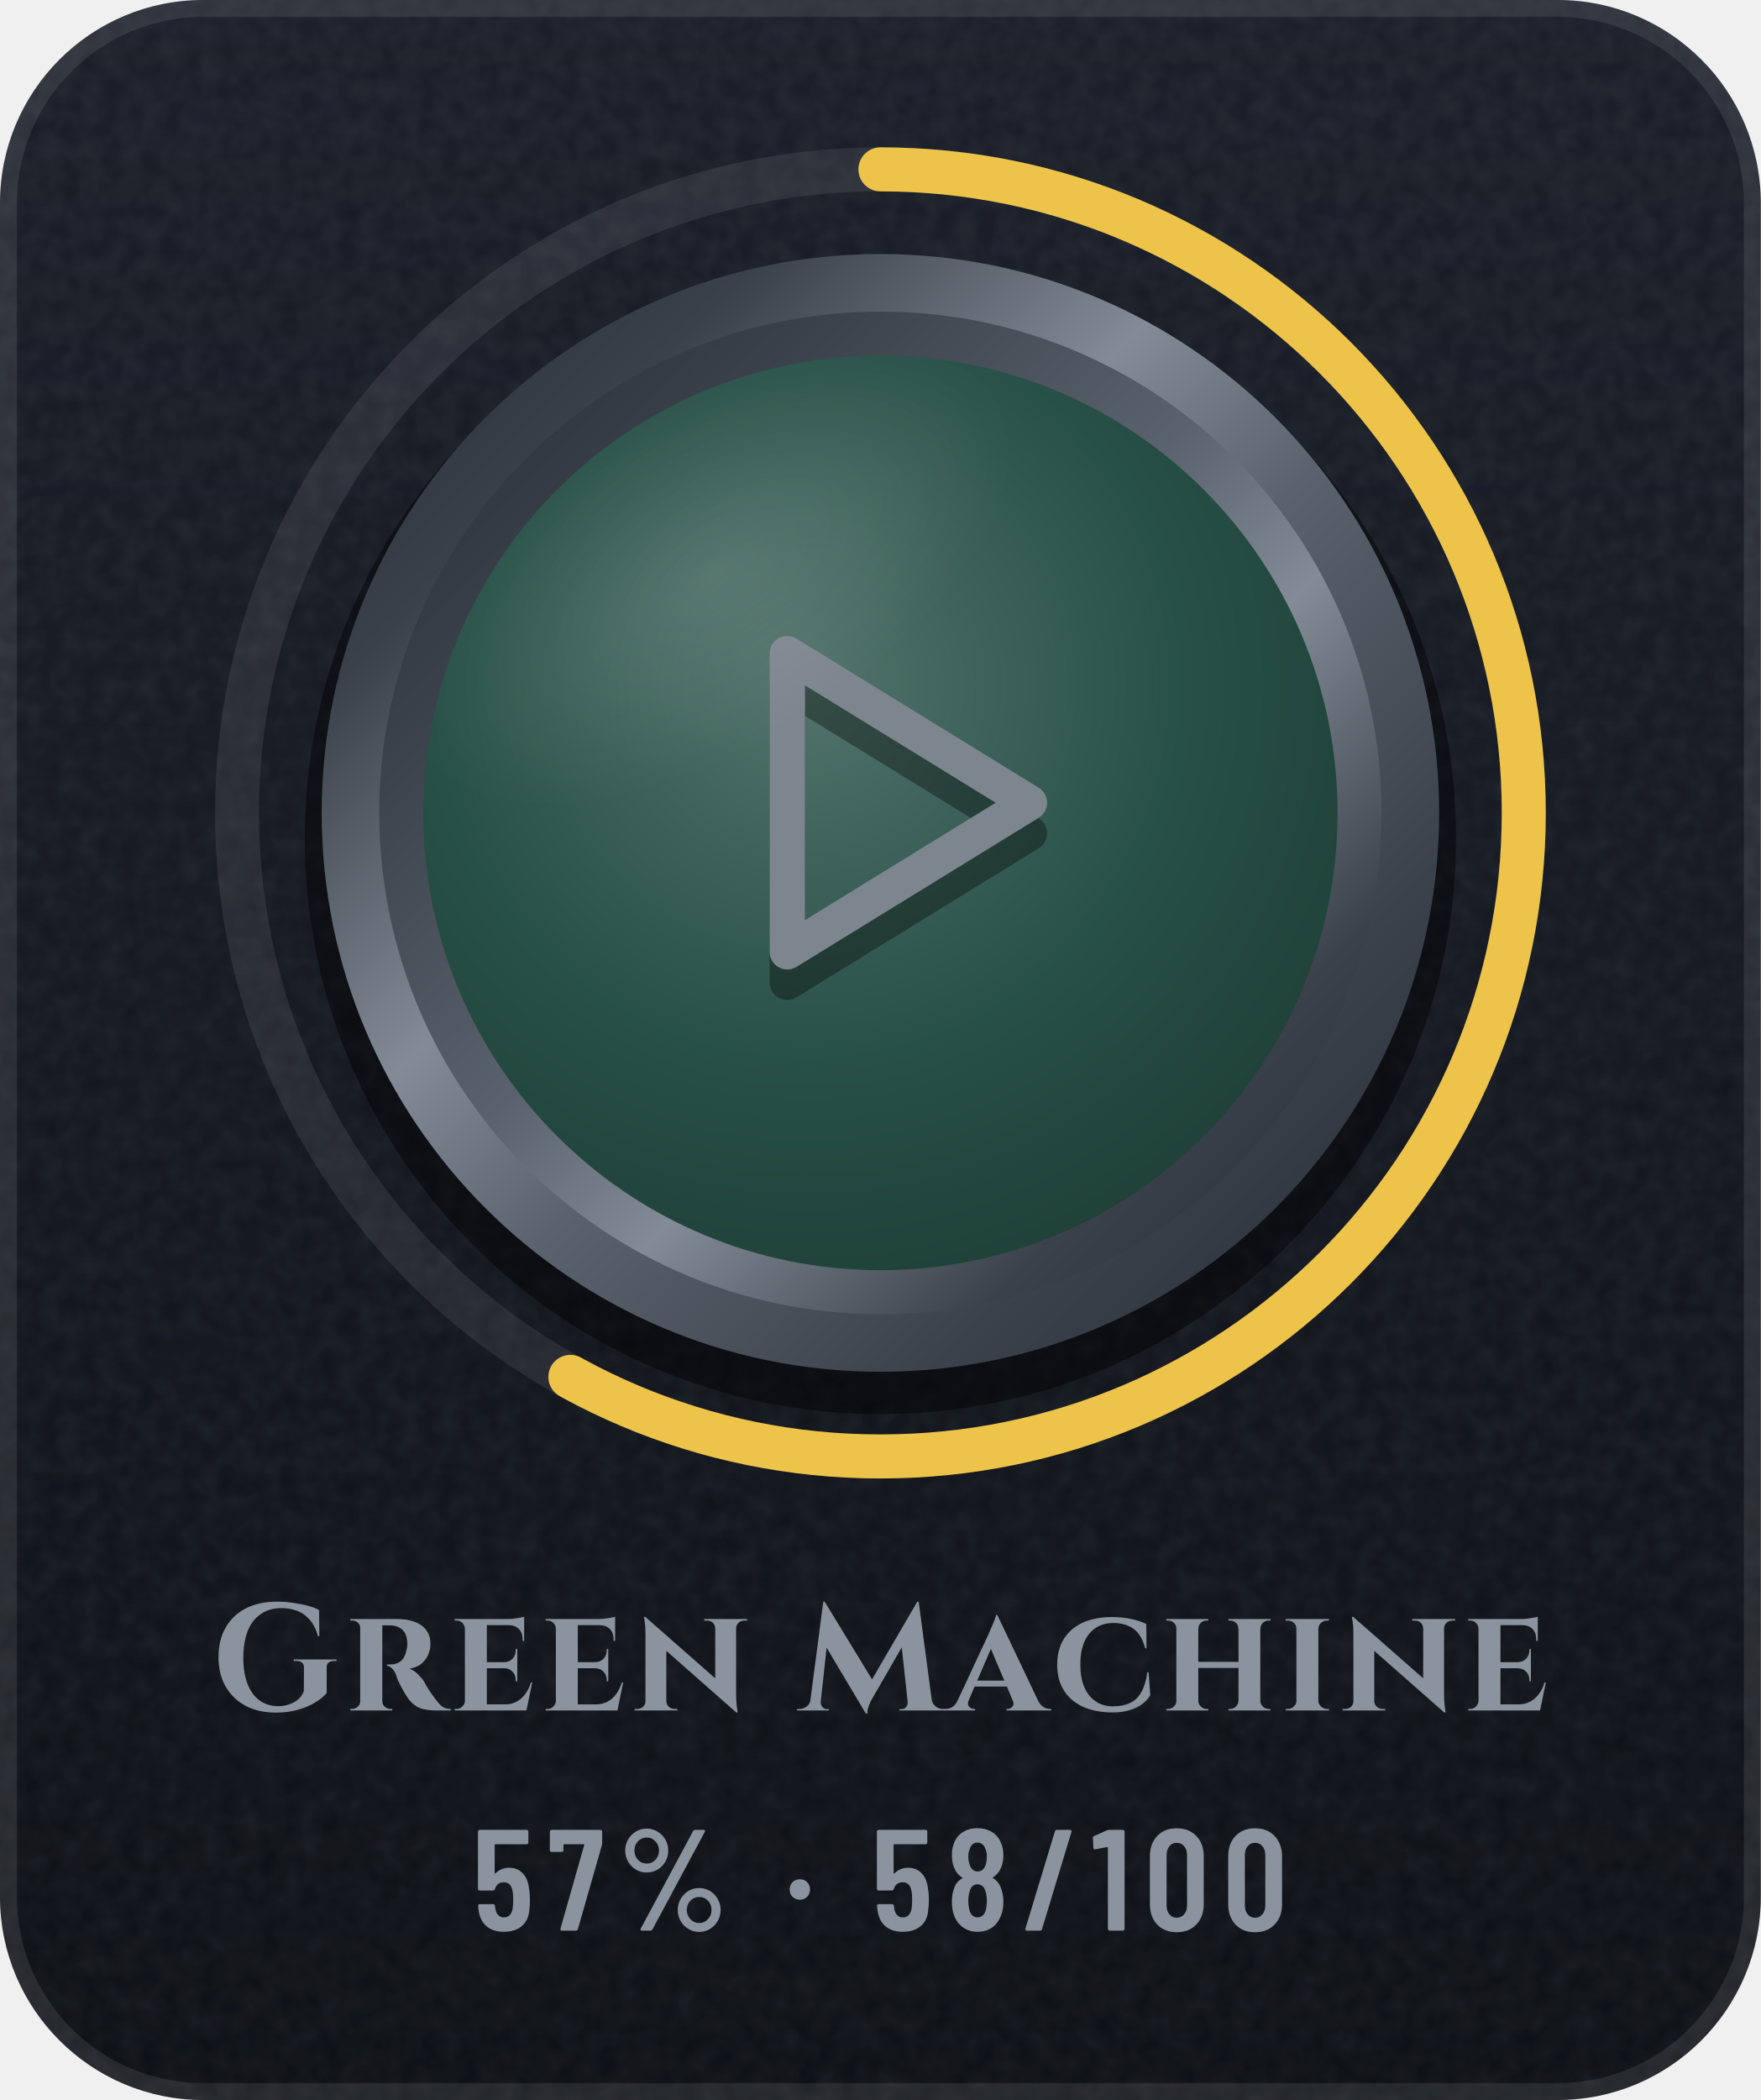
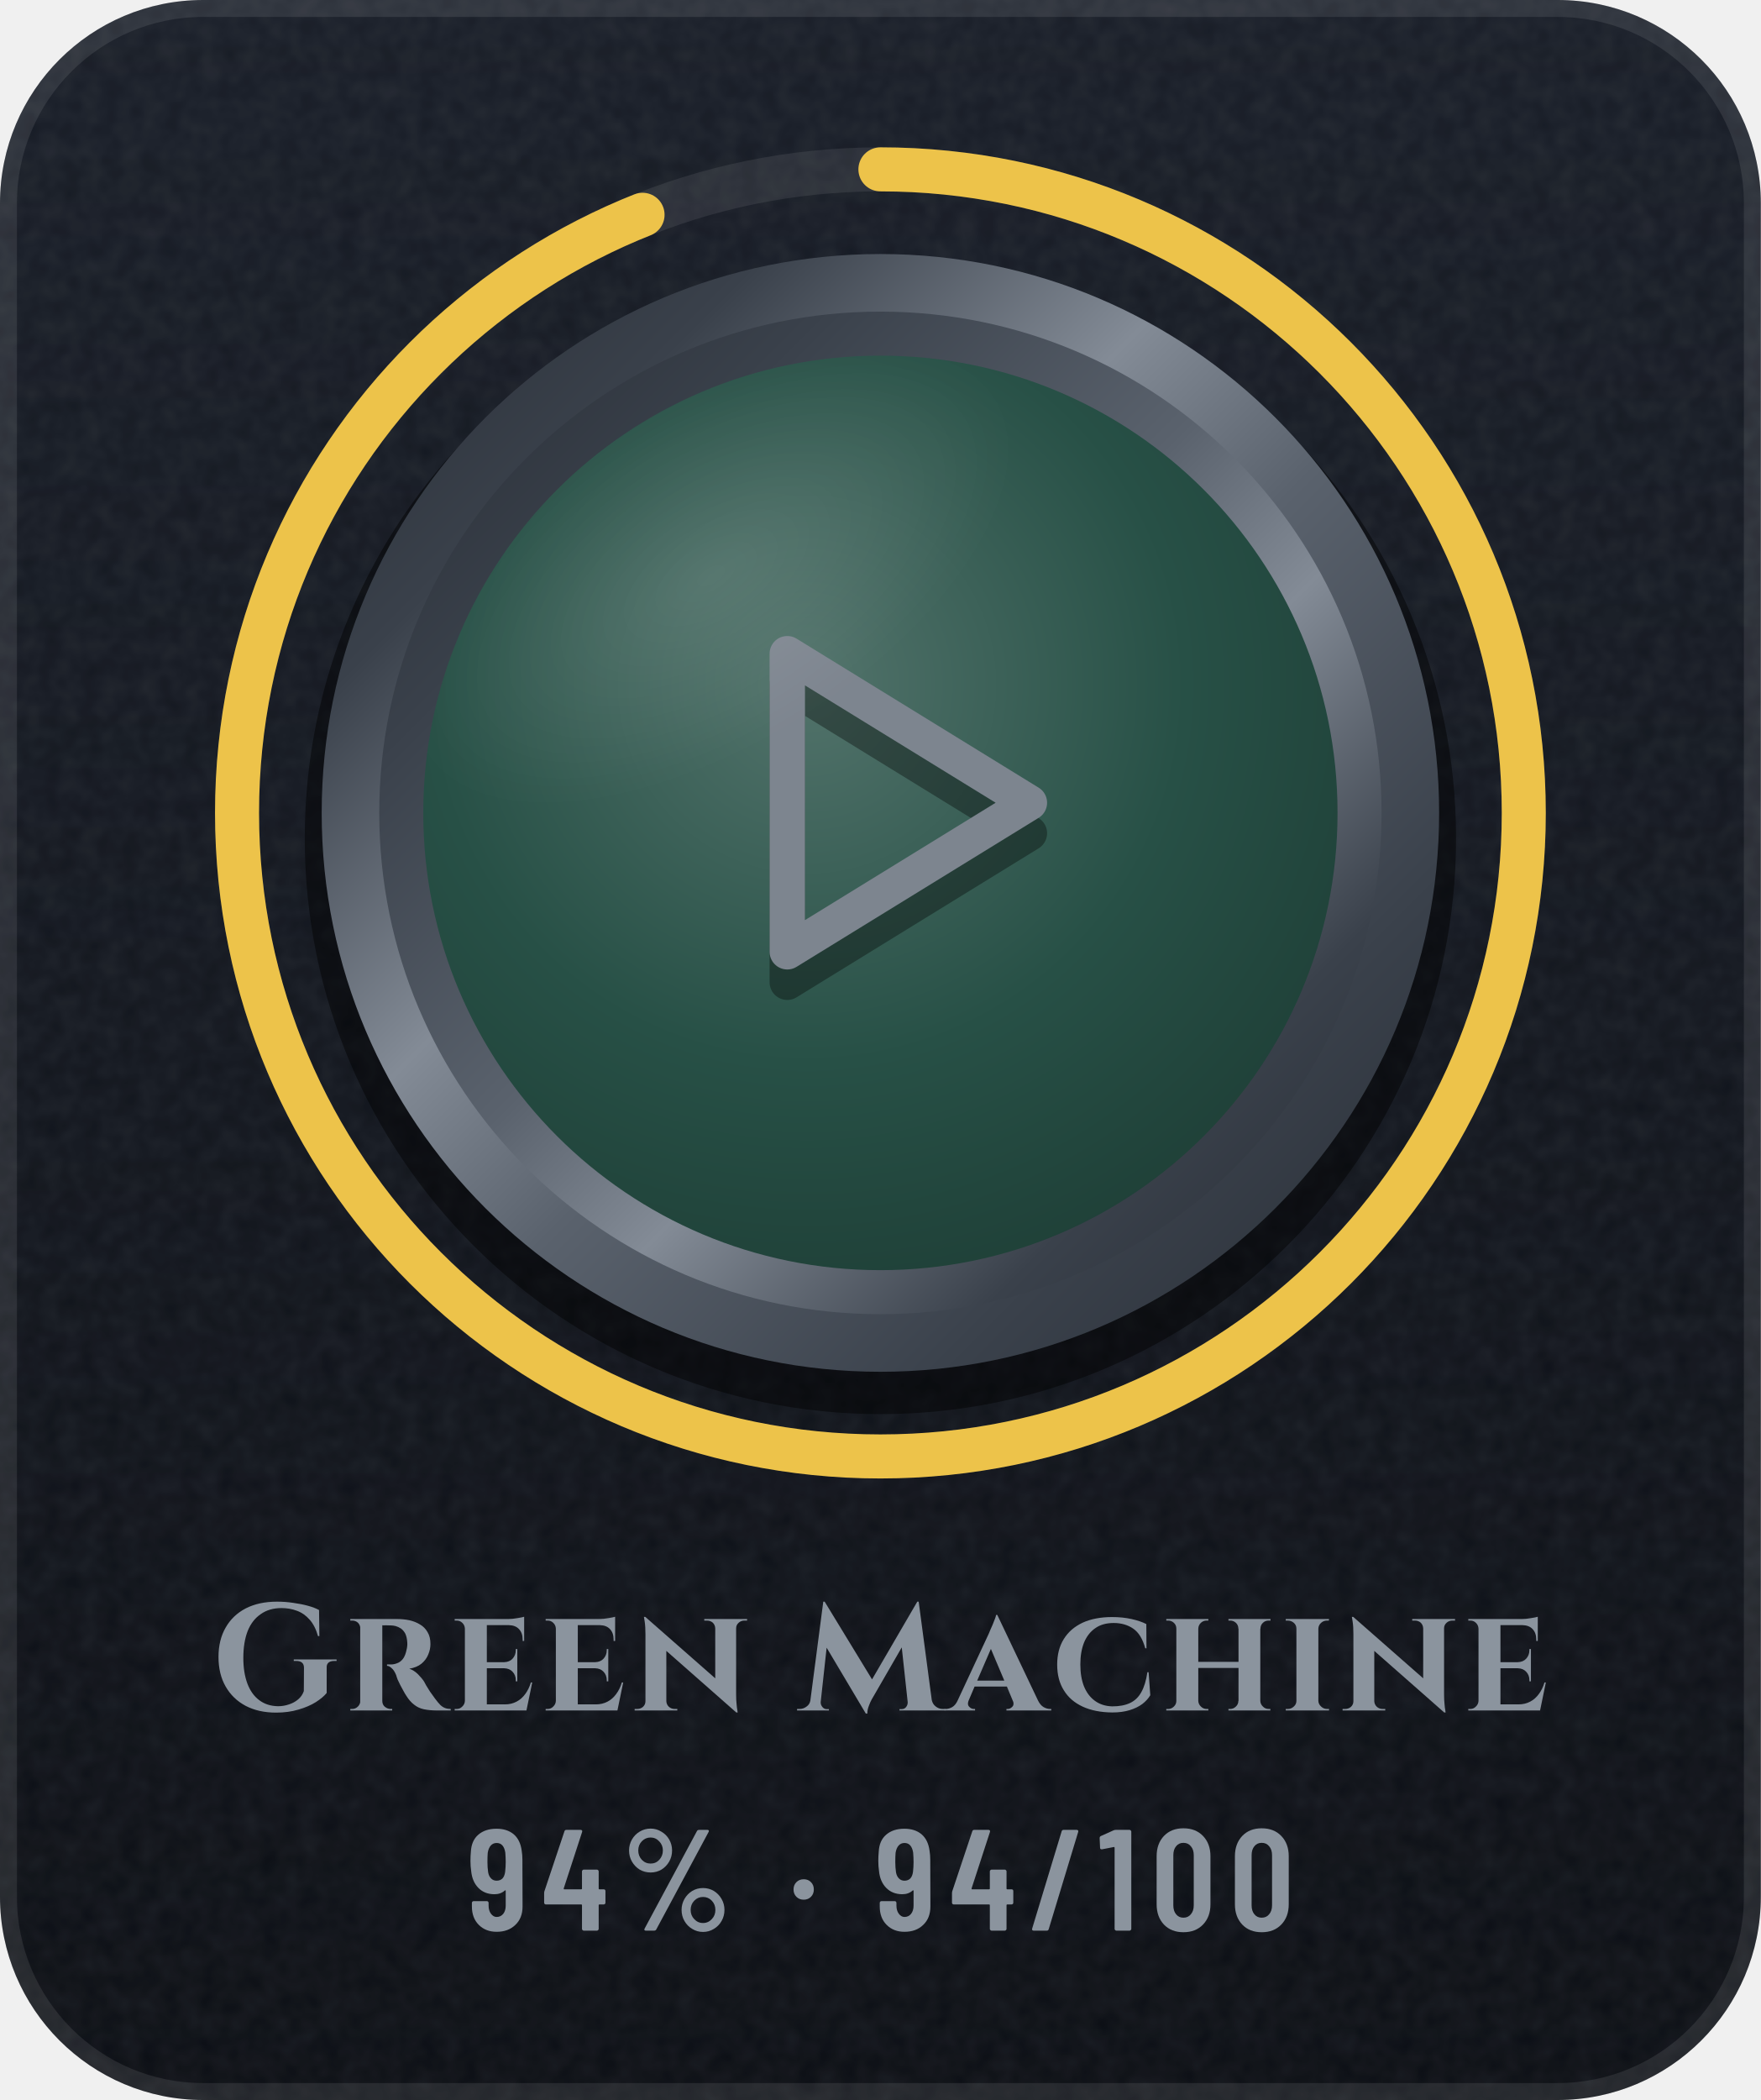
- <svg xmlns="http://www.w3.org/2000/svg" width="104" height="124" viewBox="0 0 104 124" role="img" aria-label="Green Machine: 57% (58 of 100)">
+ <svg xmlns="http://www.w3.org/2000/svg" width="104" height="124" viewBox="0 0 104 124" role="img" aria-label="Green Machine: 94% (94 of 100)">
  <defs>
    <linearGradient id="bg" x1="0" y1="0" x2="0" y2="1">
      <stop offset="0" stop-color="#171C26" />
      <stop offset="1" stop-color="#0A0D13" />
    </linearGradient>
    <clipPath id="card">
      <rect width="104" height="124" rx="12" />
    </clipPath>
    <filter id="grain" x="0" y="0" width="100%" height="100%">
      <feTurbulence type="fractalNoise" baseFrequency=".85" numOctaves="2" stitchTiles="stitch" />
      <feColorMatrix values="0 0 0 0 1 0 0 0 0 1 0 0 0 0 1 0 0 0 .07 0" />
    </filter>
    <radialGradient id="glow" cx=".5" cy=".5" r=".5">
      <stop offset="0" stop-color="#5A626D" stop-opacity="0" />
      <stop offset="1" stop-color="#5A626D" stop-opacity="0" />
    </radialGradient>
    <linearGradient id="mh" x1="0" y1="0" x2="1" y2="0">
      <stop offset="0" stop-color="#252A32" />
      <stop offset="0.2" stop-color="#3A414B" />
      <stop offset="0.4" stop-color="#838B96" />
      <stop offset="0.54" stop-color="#5A626D" />
      <stop offset="0.78" stop-color="#3A414B" />
      <stop offset="1" stop-color="#252A32" />
    </linearGradient>
    <linearGradient id="md" x1="0" y1="0" x2="1" y2="1">
      <stop offset="0" stop-color="#252A32" />
      <stop offset="0.2" stop-color="#3A414B" />
      <stop offset="0.4" stop-color="#838B96" />
      <stop offset="0.54" stop-color="#5A626D" />
      <stop offset="0.78" stop-color="#3A414B" />
      <stop offset="1" stop-color="#252A32" />
    </linearGradient>
    <linearGradient id="mdr" x1="1" y1="1" x2="0" y2="0">
      <stop offset="0" stop-color="#252A32" />
      <stop offset="0.2" stop-color="#3A414B" />
      <stop offset="0.4" stop-color="#838B96" />
      <stop offset="0.54" stop-color="#5A626D" />
      <stop offset="0.78" stop-color="#3A414B" />
      <stop offset="1" stop-color="#252A32" />
    </linearGradient>
    <linearGradient id="dia" x1="0" y1="0" x2="1" y2="0">
      <stop offset="0" stop-color="#6CCBFF" />
      <stop offset=".5" stop-color="#C4B2FF" />
      <stop offset="1" stop-color="#F29BDD" />
    </linearGradient>
    <linearGradient id="pb" x1="0" y1="0" x2="1" y2="0">
      <stop offset="0" stop-color="#8F5125" />
      <stop offset="1" stop-color="#F5C69A" />
    </linearGradient>
    <linearGradient id="shg" x1="0" y1="0" x2="1" y2="0">
      <stop offset="0" stop-color="#FFFFFF" stop-opacity="0" />
      <stop offset=".5" stop-color="#FFFFFF" stop-opacity=".6" />
      <stop offset="1" stop-color="#FFFFFF" stop-opacity="0" />
    </linearGradient>
    <radialGradient id="en" cx=".42" cy=".36" r=".75">
      <stop offset="0" stop-color="#52736B" />
      <stop offset=".55" stop-color="#275046" />
      <stop offset="1" stop-color="#1D3C34" />
    </radialGradient>
    <linearGradient id="ig" gradientUnits="userSpaceOnUse" x1="0" y1="34" x2="0" y2="62">
      <stop offset="0" stop-color="#7D858F" />
      <stop offset="1" stop-color="#4E5661" />
    </linearGradient>
    <radialGradient id="gl" cx=".5" cy=".5" r=".5">
      <stop offset="0" stop-color="#FFFFFF" stop-opacity=".45" />
      <stop offset="1" stop-color="#FFFFFF" stop-opacity="0" />
    </radialGradient>
    <clipPath id="fc">
      <circle cx="52" cy="48" r="27" />
    </clipPath>
  </defs>
  <g clip-path="url(#card)">
    <rect width="104" height="124" fill="url(#bg)" />
    <rect width="104" height="124" filter="url(#grain)" />
  </g>
  <rect x=".5" y=".5" width="103" height="123" rx="11.5" fill="none" stroke="#FFFFFF" stroke-opacity=".09" />
  <circle cx="52" cy="48" r="48" fill="url(#glow)" />
  <circle cx="52" cy="48" r="38" fill="none" stroke="#FFFFFF" stroke-opacity=".08" stroke-width="2.6" />
-   <circle cx="52" cy="48" r="38" fill="none" stroke="#EDC34A" stroke-width="2.6" stroke-linecap="round" stroke-dasharray="138.5 238.8" transform="rotate(-90 52 48)" />
+   <circle cx="52" cy="48" r="38" fill="none" stroke="#EDC34A" stroke-width="2.6" stroke-linecap="round" stroke-dasharray="224.4 238.8" transform="rotate(-90 52 48)" />
  <circle cx="52" cy="49.5" r="34" fill="#000000" fill-opacity=".45" />
  <circle cx="52" cy="48" r="33" fill="url(#md)" />
  <circle cx="52" cy="48" r="29.6" fill="url(#mdr)" />
  <circle cx="52" cy="48" r="27" fill="url(#en)" />
  <g transform="translate(38.8 36) scale(1.1)" fill="none" stroke="#000000" stroke-width="1.9" stroke-linecap="round" stroke-linejoin="round" stroke-opacity=".35">
    <path d="M7 4l13 8-13 8z" />
  </g>
  <g transform="translate(38.8 34.2) scale(1.1)" fill="none" stroke="url(#ig)" stroke-width="1.9" stroke-linecap="round" stroke-linejoin="round">
    <path d="M7 4l13 8-13 8z" />
  </g>
  <g clip-path="url(#fc)">
    <ellipse cx="42" cy="34" rx="20" ry="10" transform="rotate(-32 42 34)" fill="url(#gl)" opacity=".25" />
  </g>
  <g transform="translate(12.5 101) scale(0.009 -0.009)" fill="#8B949E">
    <use href="#s71" x="0" />
    <use href="#s114" x="869" />
    <use href="#s101" x="1561" />
    <use href="#s101" x="2158" />
    <use href="#s110" x="2755" />
    <use href="#s77" x="3851" />
    <use href="#s97" x="4837" />
    <use href="#s99" x="5515" />
    <use href="#s104" x="6231" />
    <use href="#s105" x="7015" />
    <use href="#s110" x="7401" />
    <use href="#s101" x="8213" />
  </g>
-   <g transform="translate(27.9 114) scale(0.0085 -0.0085)" fill="#8B949E">
-     <use href="#m53" x="0" />
-     <use href="#m55" x="522" />
-     <use href="#m37" x="1008" />
-     <use href="#m183" x="2168" />
-     <use href="#m53" x="2772" />
-     <use href="#m56" x="3294" />
-     <use href="#m47" x="3822" />
-     <use href="#m49" x="4302" />
-     <use href="#m48" x="4670" />
-     <use href="#m48" x="5214" />
+   <g transform="translate(27.6 114) scale(0.0085 -0.0085)" fill="#8B949E">
+     <use href="#m57" x="0" />
+     <use href="#m52" x="517" />
+     <use href="#m37" x="1070" />
+     <use href="#m183" x="2230" />
+     <use href="#m57" x="2834" />
+     <use href="#m52" x="3351" />
+     <use href="#m47" x="3904" />
+     <use href="#m49" x="4384" />
+     <use href="#m48" x="4752" />
+     <use href="#m48" x="5296" />
  </g>
  <defs>
    <path id="m37" d="M54 557Q54 598 74 633Q94 668 128 688Q163 709 204 709Q244 709 278 688Q313 668 333 633Q353 598 353 557Q353 515 333 480Q313 445 279 424Q245 404 204 404Q163 404 128 424Q94 445 74 480Q54 515 54 557ZM162 14 526 692Q530 700 541 700H599Q606 700 608 696Q610 692 607 686L243 8Q239 0 228 0H170Q163 0 161 4Q159 8 162 14ZM289 557Q289 594 264 620Q239 647 204 647Q168 647 143 621Q118 595 118 557Q118 519 143 492Q168 466 204 466Q240 466 264 492Q289 519 289 557ZM419 144Q419 185 439 220Q459 255 493 276Q527 296 568 296Q609 296 643 276Q677 255 697 220Q717 185 717 144Q717 102 697 67Q677 32 643 12Q609 -9 568 -9Q527 -9 493 12Q459 32 439 67Q419 102 419 144ZM654 144Q654 182 629 208Q604 234 568 234Q532 234 507 208Q482 182 482 144Q482 106 507 80Q532 53 568 53Q604 53 629 80Q654 106 654 144Z" />
    <path id="m47" d="M21 14 226 690Q229 700 239 700H331Q337 700 340 696Q343 692 341 686L136 10Q133 0 123 0H31Q25 0 22 4Q19 8 21 14Z" />
    <path id="m48" d="M38 183V517Q38 604 89 658Q140 711 224 711Q309 711 360 658Q412 604 412 517V183Q412 96 360 42Q309 -11 224 -11Q140 -11 89 42Q38 96 38 183ZM296 176V524Q296 563 276 586Q257 610 224 610Q192 610 173 586Q154 563 154 524V176Q154 137 173 114Q192 90 224 90Q257 90 276 114Q296 137 296 176Z" />
    <path id="m49" d="M122 700H218Q223 700 226 696Q230 693 230 688V12Q230 7 226 4Q223 0 218 0H126Q121 0 118 4Q114 7 114 12V576Q114 578 112 580Q111 582 109 581L27 565H24Q13 565 13 576L10 643Q10 653 18 657L107 697Q114 700 122 700Z" />
-     <path id="m53" d="M400 216Q400 175 396 146Q391 72 344 32Q297 -8 219 -8Q145 -8 99 30Q53 68 43 144L40 172Q40 184 52 184H144Q156 184 157 172Q157 166 159 154Q171 92 219 92Q244 92 260 108Q275 124 280 153Q284 178 284 217Q284 254 278 281Q273 307 258 322Q242 336 219 336Q171 336 157 290Q154 279 144 279H51Q46 279 42 282Q39 286 39 291V688Q39 693 42 696Q46 700 51 700H377Q382 700 386 696Q389 693 389 688V612Q389 607 386 604Q382 600 377 600H160Q155 600 155 595V400Q155 397 157 396Q159 396 161 398Q178 416 202 426Q227 437 254 437Q314 437 350 398Q387 360 394 290Q400 259 400 216Z" />
-     <path id="m55" d="M90 13 255 594Q257 600 251 600H116Q111 600 111 595V559Q111 554 108 550Q104 547 99 547H28Q23 547 20 550Q16 554 16 559L17 688Q17 693 20 696Q24 700 29 700H368Q373 700 376 696Q380 693 380 688V607Q380 603 378 593L211 10Q208 0 197 0H100Q87 0 90 13Z" />
-     <path id="m56" d="M325 364Q358 345 375 306Q396 259 396 200Q396 147 380 107Q360 53 318 22Q275 -8 216 -8Q158 -8 116 22Q73 52 53 106Q38 148 38 200Q38 259 56 301Q71 341 109 363Q113 366 109 369Q76 390 58 427Q38 470 38 523Q38 581 58 620Q78 664 120 688Q161 712 216 712Q270 712 312 688Q353 665 374 621Q396 579 396 523Q396 471 376 429Q358 392 325 371Q319 367 325 364ZM159 559Q152 541 152 513Q152 483 162 456Q169 435 183 423Q197 411 216 411Q237 411 252 424Q266 436 273 459Q281 483 281 513Q281 547 271 568Q264 589 250 600Q236 612 216 612Q198 612 184 602Q171 591 164 573ZM281 206Q281 244 272 271Q266 295 252 308Q237 322 216 322Q195 322 180 308Q166 294 160 268Q152 242 152 208Q152 177 158 151Q163 123 178 108Q194 92 216 92Q239 92 255 108Q271 124 276 153Q281 180 281 206Z" />
+     <path id="m52" d="M443 275V194Q443 189 440 186Q436 182 431 182H401Q396 182 396 177V12Q396 7 392 4Q389 0 384 0H292Q287 0 284 4Q280 7 280 12V177Q280 182 275 182H29Q24 182 20 186Q17 189 17 194V259Q17 268 19 274L158 690Q161 700 171 700H271Q277 700 280 696Q283 693 281 686L153 293Q152 287 157 287H275Q280 287 280 292V412Q280 417 284 420Q287 424 292 424H384Q389 424 392 420Q396 417 396 412V292Q396 287 401 287H431Q436 287 440 284Q443 280 443 275Z" />
+     <path id="m57" d="M384 168Q384 87 334 40Q285 -8 204 -8Q128 -8 80 40Q32 88 32 168V193Q32 198 36 202Q39 205 44 205H136Q141 205 144 202Q148 198 148 193V174Q148 140 164 118Q181 95 204 95Q232 95 250 117Q267 139 267 174V276Q267 279 265 280Q263 281 261 279Q232 253 189 253Q120 253 77 297Q34 341 27 414Q22 447 22 484Q22 518 25 549Q29 625 76 666Q124 708 203 708Q276 708 322 670Q368 631 378 556Q383 526 383 493ZM267 476Q267 506 264 543Q253 609 204 609Q179 609 163 591Q147 573 142 540Q140 516 140 476Q140 439 145 405Q150 377 166 362Q181 347 204 347Q228 347 244 362Q259 378 263 408Q267 443 267 476Z" />
    <path id="m183" d="M37 286Q37 317 57 337Q77 357 108 357Q139 357 158 337Q178 317 178 286Q178 255 158 235Q138 215 108 215Q77 215 57 235Q37 255 37 286Z" />
    <path id="s71" d="M755 280V115Q731 85 684 55Q636 25 570 6Q504 -14 423 -14Q309 -14 224 30Q139 75 92 157Q45 239 45 351Q45 463 92 544Q138 625 224 670Q311 714 429 714Q484 714 536 706Q588 699 632 687Q676 675 705 659L707 488H698Q679 556 643 596Q607 637 560 654Q512 672 459 672Q378 672 322 632Q265 593 236 520Q208 447 208 345Q208 249 234 178Q261 106 312 68Q363 29 436 28Q473 28 508 40Q542 51 568 73Q594 95 605 127L606 280Q606 325 555 325H539V335H820V325H805Q775 325 763 310Q754 299 755 280Z" />
    <path id="s77" d="M780 714H789L875 68Q881 42 900 27Q921 10 947 10H963V0H663V9H678Q695 9 706 22Q717 36 717 52V55L678 414L491 90L481 73Q471 55 462 30Q452 5 452 -20H442L185 412L146 55V52Q146 36 158 22Q169 9 185 9H200V0H-9V10H7Q34 10 55 27Q73 40 78 64L163 714H172L483 204Z" />
    <path id="s97" d="M319 627 586 66Q601 35 623 22Q645 10 665 10H673V0H379V10H387Q404 10 418 25Q429 36 424 56L382 157H170L130 63Q121 38 134 25Q148 10 165 10H173V0H-27V10H-19Q1 10 23 22Q45 35 59 66L264 506Q266 512 273 528Q280 543 288 562Q296 582 303 600Q310 617 311 627ZM187 196H365L277 404Z" />
    <path id="s99" d="M634 251 645 100Q626 68 592 42Q558 17 509 2Q460 -13 395 -13Q283 -12 202 25Q121 62 78 132Q34 201 34 301Q34 399 77 468Q120 538 201 576Q282 613 395 613Q463 613 522 600Q580 587 619 567L620 408H612Q587 500 533 537Q479 574 405 574Q332 574 284 540Q235 506 210 445Q186 384 186 302Q186 219 210 158Q235 97 282 63Q329 29 395 27Q466 27 512 49Q559 71 586 120Q614 169 626 251Z" />
    <path id="s101" d="M543 184 505 0H34V10H47Q69 10 84 26Q100 41 101 63V537Q100 560 84 575Q69 590 47 590H34V600H385Q414 600 446 606Q478 611 490 615V456H480V465Q480 509 456 534Q433 559 389 560H245V317H359Q394 318 414 340Q435 363 435 396V403H445V191H435V199Q435 232 414 254Q394 276 359 277H245V40H363Q406 40 440 58Q473 75 497 108Q521 140 534 184Z" />
    <path id="s104" d="M100 63V537Q100 560 84 575Q68 590 46 590H34V600H310V590H299Q277 590 261 575Q245 560 244 537V319H508V537H507Q507 560 491 575Q475 590 453 590H442V600H718V590H706Q683 590 668 575Q652 560 652 537H651V63Q652 41 668 26Q683 10 706 10H717V0H442V10H453Q475 10 491 26Q507 41 507 63H508V279H244V63Q245 41 261 26Q277 10 299 10H310V0H34V10H46Q68 10 84 26Q100 41 100 63Z" />
    <path id="s105" d="M104 63V537Q104 560 87 575Q70 590 46 590H34V600H318L317 590H306Q282 590 266 575Q249 560 248 537V63Q249 41 266 26Q282 10 306 10H318V0H34V10H47Q70 10 87 26Q104 41 104 63Z" />
    <path id="s110" d="M91 614 550 211V539Q549 561 534 576Q518 590 495 590H478V600H759V590H742Q720 590 704 576Q687 561 687 539V104Q687 69 690 42Q692 16 695 2L697 -13H688L229 391V61Q230 39 246 24Q262 10 284 10H301V0H21V10H37Q60 10 76 24Q92 39 92 61V500Q92 551 87 583L82 614Z" />
    <path id="s114" d="M106 0H41V10H53Q75 10 91 26Q103 38 106 54V547Q103 564 91 576Q75 590 54 590H41V600H349Q390 600 429 592Q468 583 499 564Q530 546 548 514Q567 483 567 436Q567 401 552 366Q538 332 508 307Q477 282 428 274Q457 265 484 239Q510 213 525 190Q529 182 539 164Q549 147 564 124Q580 102 597 78Q617 51 632 36Q647 22 663 16Q679 10 700 10V0H616Q562 0 524 8Q487 16 460 38Q432 59 409 96Q400 109 390 128Q380 146 370 165Q360 184 352 202Q345 220 342 232Q329 264 312 278Q296 293 282 293V302H307Q328 302 348 310Q369 317 386 338Q403 360 411 402Q413 408 414 419Q416 430 415 444Q413 481 402 504Q390 526 373 538Q356 549 338 554Q321 558 308 558Q289 559 274 559Q259 558 251 559V63Q251 38 268 24Q286 10 306 10H316V0Z" />
  </defs>
</svg>
